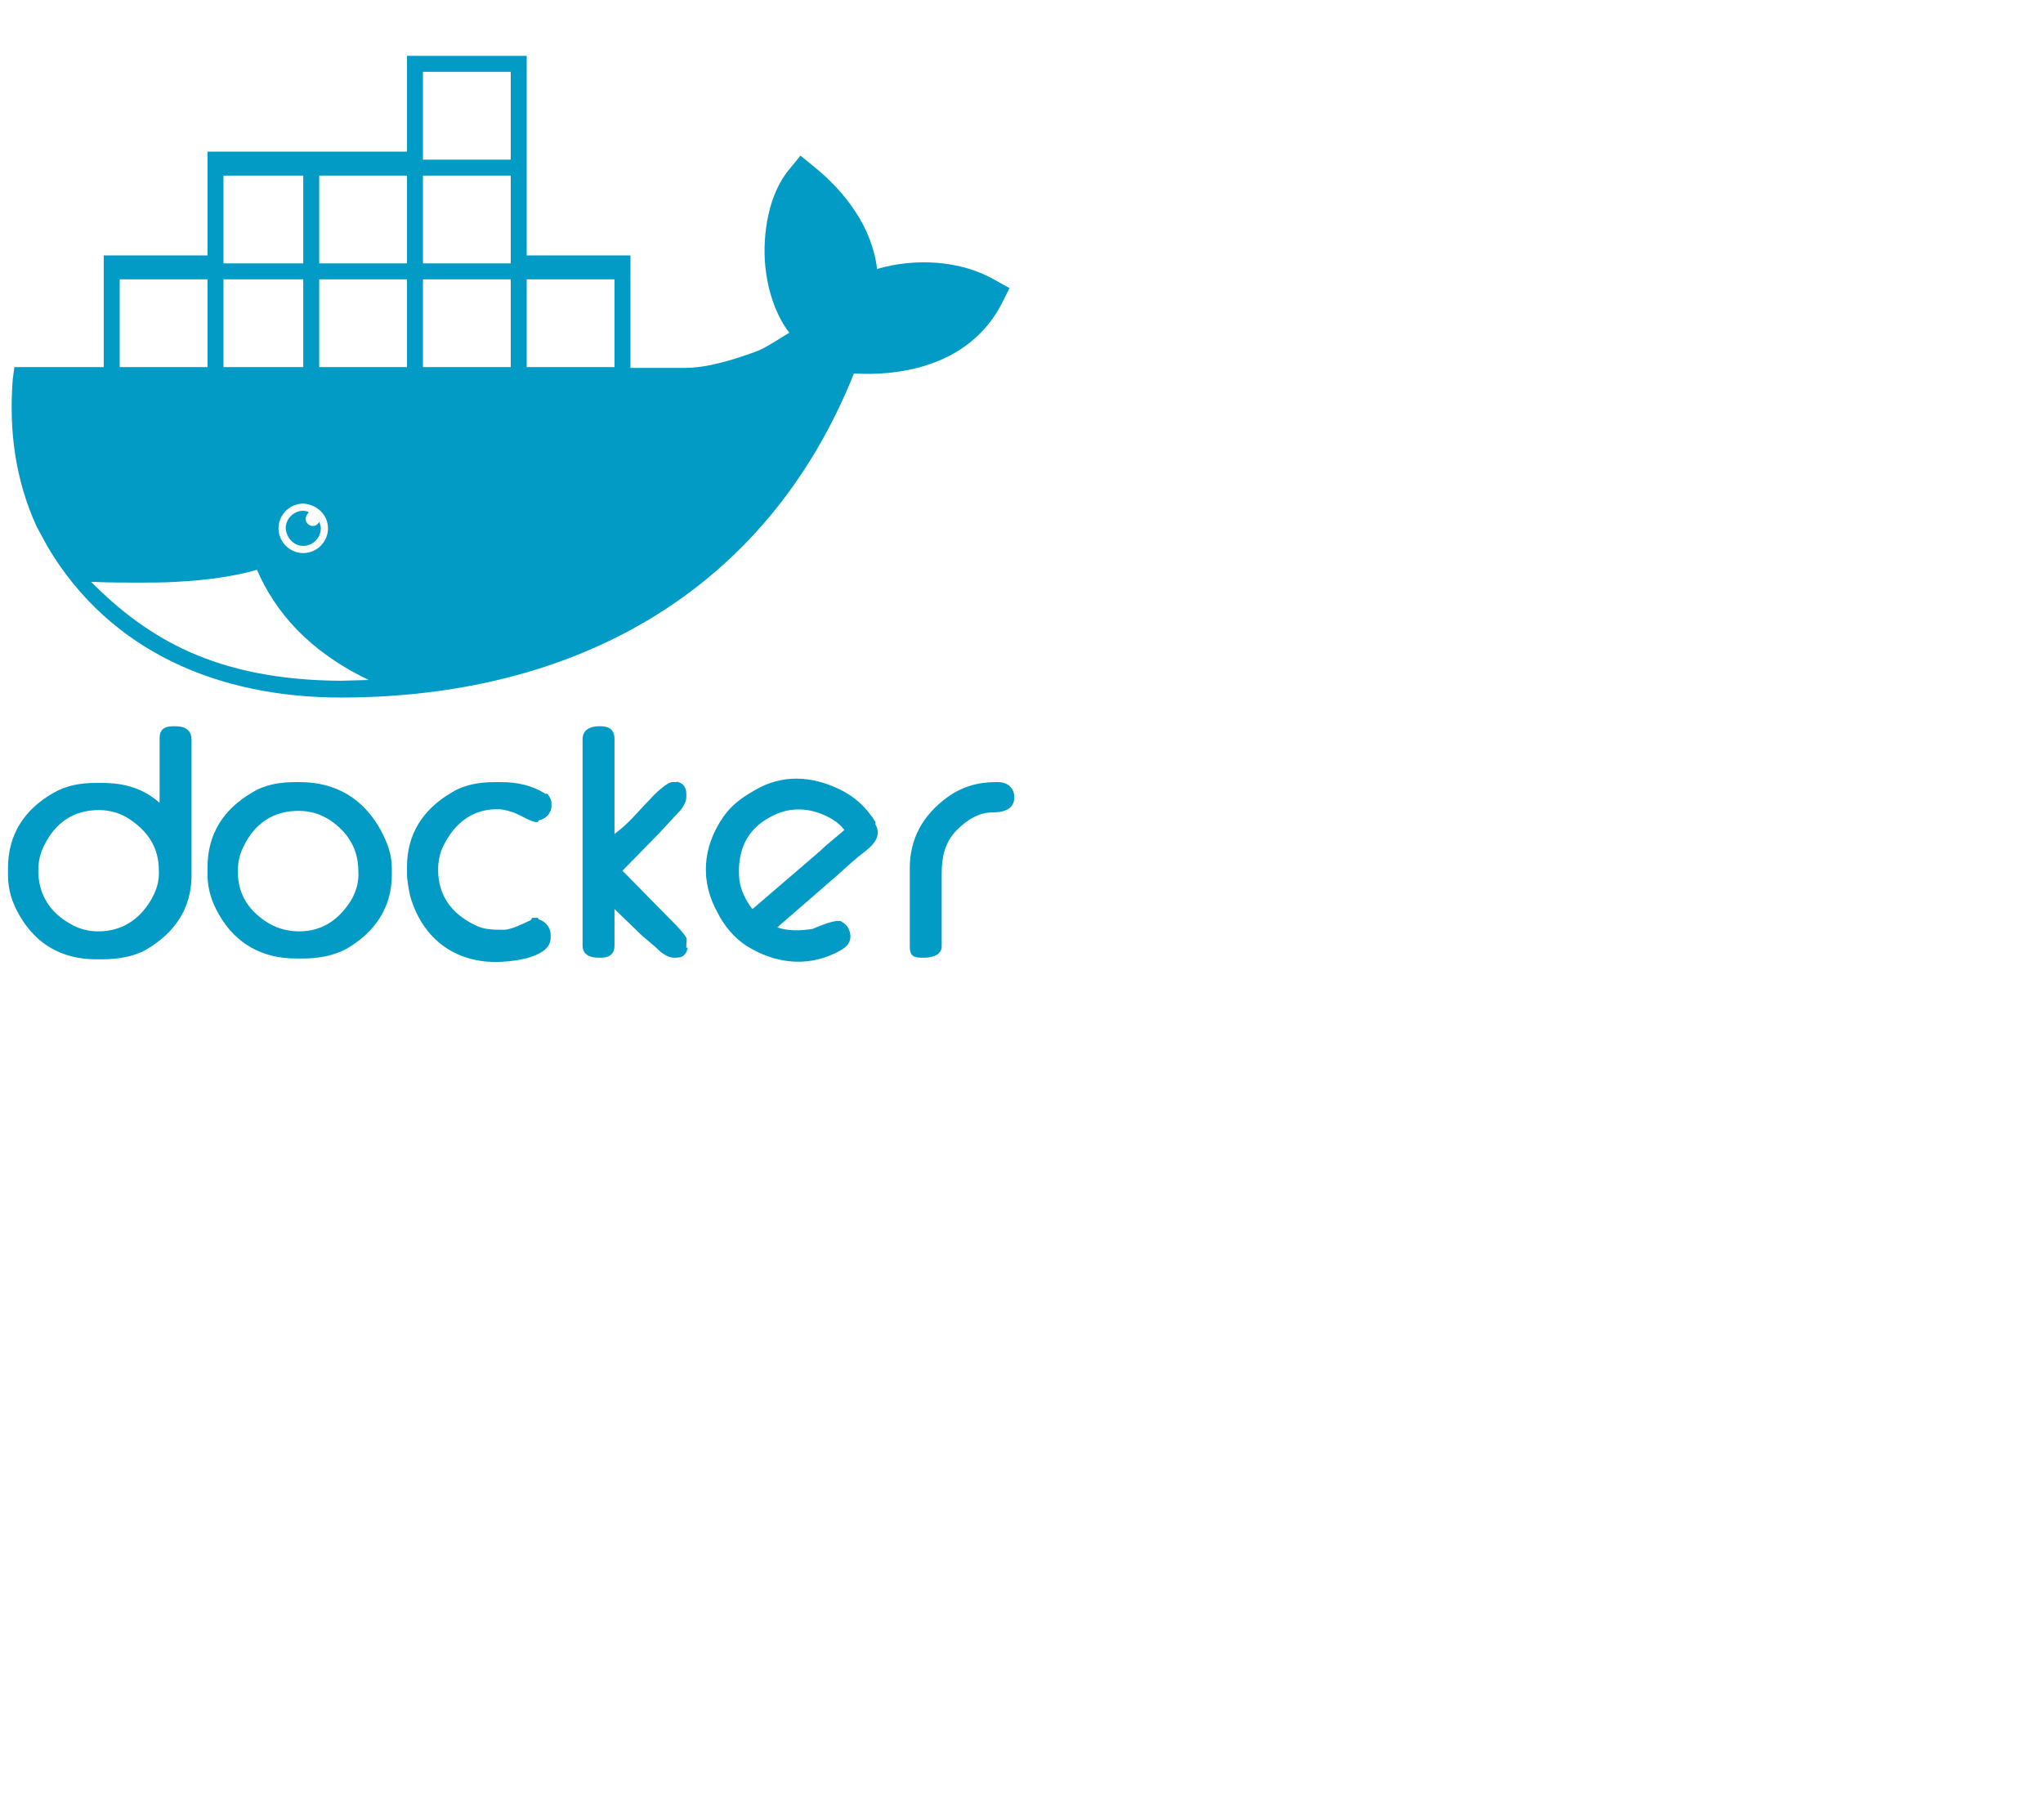
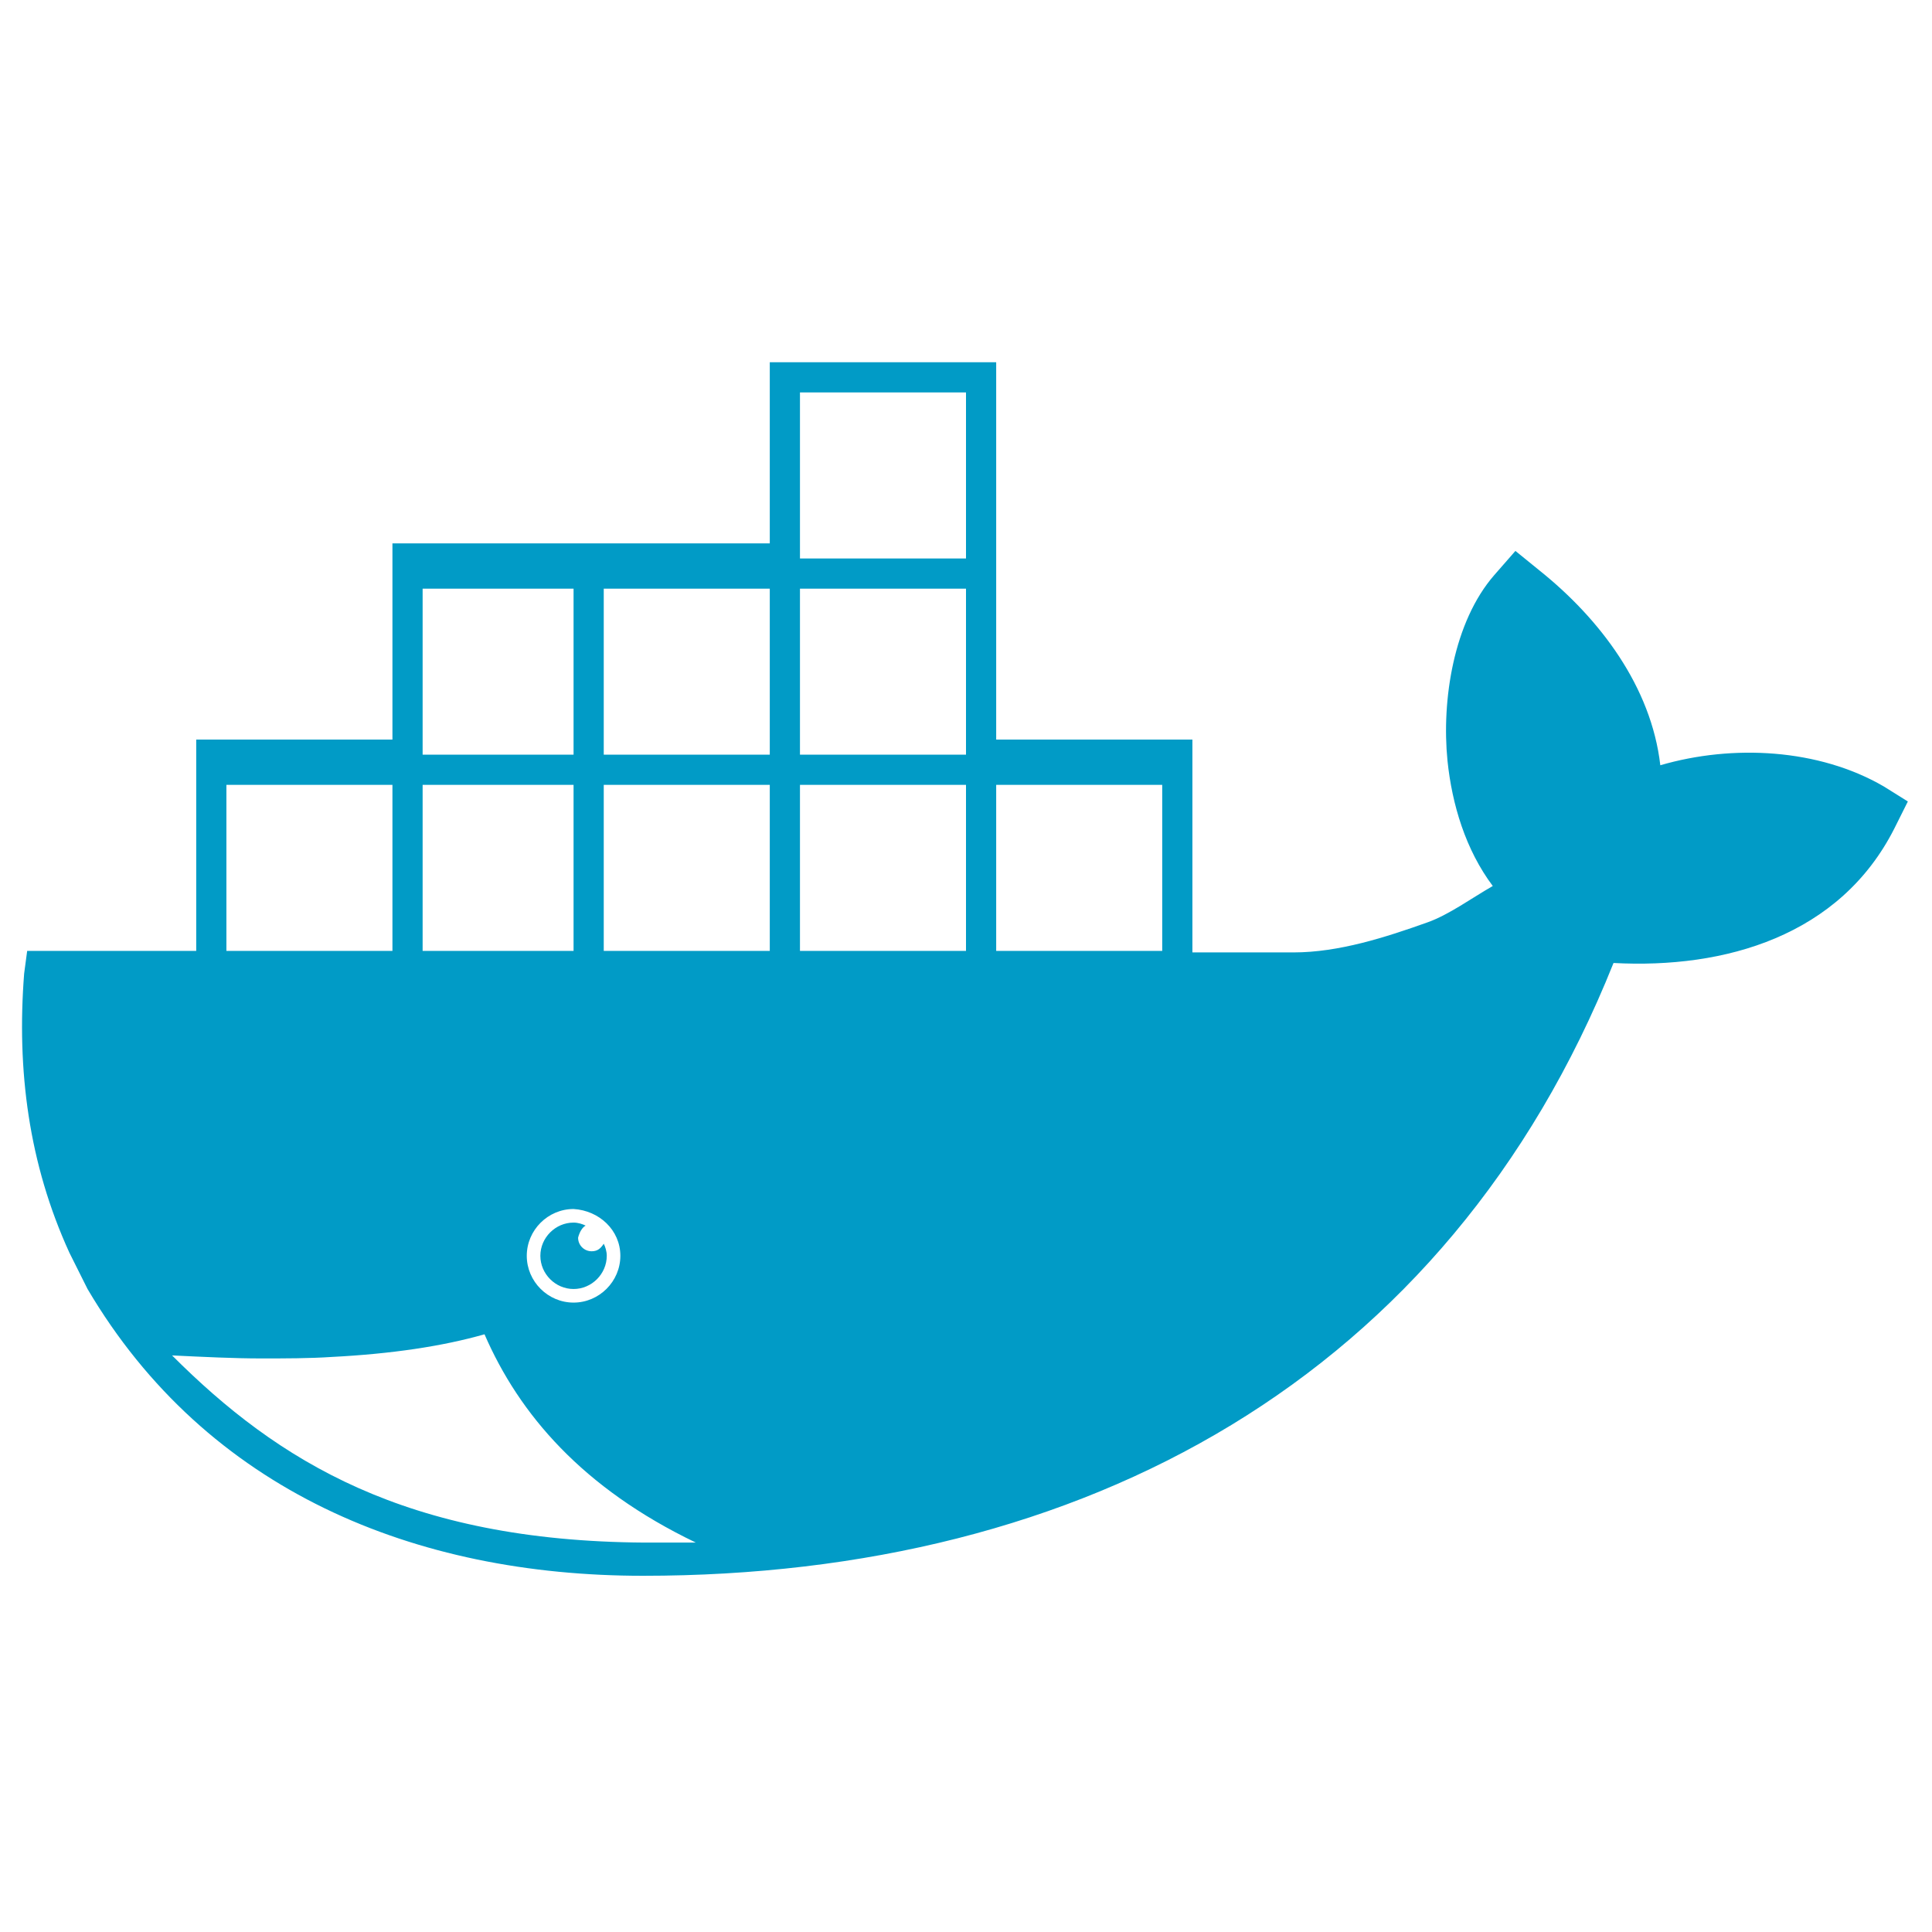
- <svg xmlns="http://www.w3.org/2000/svg" aria-hidden="true" role="img" class="iconify iconify--logos" preserveAspectRatio="xMidYMid meet" viewBox="0 0 256 228">
-   <path d="M86 118.4c0-.3.1-.6 0-.9-.2-.3-.3-.5-.5-.7-.5-.6-1-1.1-1.6-1.7l-5.9-6 4.6-4.7 2.5-2.7c.4-.4.9-1.2.9-1.8v-.4c0-.9-.4-1.4-1.3-1.6l.2.1h-.7c-.6 0-2.3 1.6-2.7 2.1-1.5 1.5-2.5 2.9-4.5 4.4V92.6c0-1.1-.6-1.6-1.7-1.6H75c-1.1 0-2 .5-2 1.6v25.9c0 1.1.9 1.5 2 1.5h.3c1.1 0 1.7-.5 1.7-1.5v-4.6l3 2.9c.9.9 1.8 1.5 2.6 2.3.4.4 1.2.9 1.8.9h.3c1 0 1.3-.5 1.5-1.3l-.2.1v-.4zM125.1 98h-.4c-2.2 0-4.2.6-6 1.9-3 2.2-4.7 5.1-4.7 8.9v9.8c0 1.1.4 1.4 1.5 1.4h.3c1.1 0 2.2-.4 2.2-1.4v-9.2c0-2 .4-3.9 1.9-5.4 1.2-1.2 2.7-2.2 4.4-2.2 1.3 0 2.8-.3 2.8-1.9 0-1.2-.9-1.9-2-1.9zm-15.4 5c-1.1-1.8-2.6-3.2-4.5-4.1-3.5-1.7-7.2-1.9-10.6.1l-.5.3c-1.4.8-2.6 1.8-3.5 3.1-2.6 3.8-2.9 8.1-.6 12.1l.2.4c1 1.7 2.3 3.1 4 4 3.6 2 7.5 2.2 11.1.2l.3-.2c1-.6 1.2-1.6.7-2.6-.2-.4-.6-.7-1-.9h-.2c-.7-.1-2.6.7-3.3 1-1.4.2-3 .3-4.4-.2l7.6-6.6c1.1-1 2.3-2.1 3.5-3 1-.8 2-1.9 1.2-3.3v-.3zm-6.9 3.6l-8.5 7.3c-.3-.3-.5-.7-.7-1-.6-1-1-2.2-1-3.4-.1-3 1-5.5 3.7-7 2-1.2 4.2-1.4 6.4-.6 1.1.4 2.4 1.1 3.1 2.1-1 .9-2.1 1.7-3 2.6zM22 91h-.3c-1.1 0-1.7.4-1.7 1.5v8.1c-2-1.8-4.4-2.5-7.2-2.5H12c-1.9 0-3.7.3-5.4 1.3-3.6 2.1-5.6 5.2-5.6 9.4v.8c0 1.9.5 3.5 1.5 5.2 2.1 3.6 5.4 5.4 9.5 5.4h.8c1.9 0 3.9-.3 5.5-1.2 3.6-2.1 5.7-5.2 5.7-9.3v-17c0-1.3-.9-1.7-2-1.7zm-3.1 21.8c-1.5 2.5-3.7 3.9-6.6 3.9-1.2 0-2.4-.3-3.4-.9-2.6-1.4-4.1-3.7-4.1-6.7 0-1.1.2-2.1.7-3.1 1.4-2.9 3.7-4.5 6.9-4.5 1.6 0 3 .5 4.2 1.4 2.1 1.5 3.3 3.5 3.3 6.1.1 1.4-.3 2.6-1 3.8zM37.6 98H37c-1.9 0-3.8.3-5.4 1.3-3.6 2.1-5.6 5.2-5.6 9.4v.8c0 1.9.5 3.5 1.5 5.2 2.1 3.6 5.4 5.4 9.6 5.4h.8c1.9 0 3.8-.3 5.5-1.2 3.6-2.1 5.7-5.2 5.7-9.3v-.8c0-1.8-.6-3.3-1.4-4.8-2.2-4-5.7-6-10.1-6zm6.4 14.8c-1.5 2.4-3.6 3.9-6.5 3.9-1.3 0-2.6-.3-3.8-1-2.5-1.5-3.9-3.6-3.9-6.5 0-1.1.2-2.1.7-3.1 1.4-2.9 3.7-4.5 6.9-4.5 1.5 0 2.8.4 4 1.2 2.2 1.5 3.5 3.6 3.5 6.3.1 1.2-.2 2.5-.9 3.7zm24.5-13.4l-.1.1c-1.7-1.1-3.6-1.5-5.6-1.5H62c-1.9 0-3.8.3-5.4 1.3-3.6 2.1-5.6 5.2-5.6 9.3v.8c0 1 .2 1.9.4 2.9 1.6 5.5 5.9 8.6 11.7 8.2 1.6-.1 5.9-.6 5.9-3v-.4c0-.9-.7-1.7-1.5-1.9l-.1-.2h-.7l-.2.3c-.9.4-2.4 1.2-3.4 1.2-1.2 0-2.5 0-3.6-.6-2.9-1.4-4.6-3.7-4.6-6.9 0-1.1.2-2.1.7-3.1 1.4-2.8 3.7-4.6 6.9-4.5.6 0 1.7.3 2.3.6.5.2 1.8 1 2.4 1h.2l.1-.2c.9-.2 1.6-.9 1.6-1.8v-.4c0-.4-.2-.7-.4-1l-.2-.2zM5.8 68.2l.1.2c7.9 13.4 21.7 19 36.8 19 29.2 0 53.3-13.1 64.3-40.6 7.4.4 15-1.8 18.6-8.9l.9-1.8-1.8-1c-4.3-2.5-10-2.8-14.8-1.4-.6-5.2-4-9.7-8-12.9l-1.6-1.3-1.3 1.6c-2.7 3.1-3.5 8.3-3.1 12.3.3 2.9 1.2 5.9 3 8.3-1.4.8-2.9 1.9-4.3 2.4-2.8 1-5.9 2-8.9 2H79V32H66V7H51v12H26v13H13v14H1.8l-.2 1.5c-.5 6.4.3 12.6 3 18.5l1.2 2.2zM66 35h11v11H66V35zM53 9h11v11H53V9zm0 13h11v11H53V22zm0 13h11v11H53V35zM40 22h11v11H40V22zm0 13h11v11H40V35zm1.1 31.2c0 1.7-1.4 3.1-3.1 3.1-1.7 0-3.1-1.4-3.1-3.1 0-1.7 1.4-3.1 3.1-3.1 1.7.1 3.1 1.4 3.1 3.1zM28 22h10v11H28V22zm0 13h10v11H28V35zm-13 0h11v11H15V35zm2.4 38c1.6 0 3.2 0 4.7-.1 3.9-.2 7.3-.7 10.1-1.5 2.3 5.3 6.5 10.2 14 13.8l-3.5.1c-15.8-.1-24.3-5.4-31.3-12.4 2.1.1 4.1.1 6 .1zM38 68.4c1.2 0 2.2-1 2.2-2.2 0-.3-.1-.6-.2-.8-.2.3-.4.5-.8.5-.5 0-.9-.4-.9-.9 0-.3.2-.6.4-.8-.1-.1-.4-.2-.7-.2-1.2 0-2.2 1-2.2 2.2.1 1.2 1 2.2 2.2 2.2z" fill="#019BC6" />
+ <svg xmlns="http://www.w3.org/2000/svg" aria-hidden="true" role="img" class="iconify iconify--logos" preserveAspectRatio="xMidYMid meet" viewBox="0 0 128 128">
+   <path d="M124.8 52.1c-4.3-2.5-10-2.8-14.8-1.4-.6-5.2-4-9.7-8-12.9l-1.6-1.3-1.4 1.6c-2.7 3.1-3.5 8.3-3.1 12.3.3 2.9 1.2 5.9 3 8.3-1.4.8-2.9 1.9-4.3 2.4-2.8 1-5.9 2-8.9 2H79V49H66V24H51v12H26v13H13v14H1.8l-.2 1.5c-.5 6.4.3 12.6 3 18.5l1.1 2.2.1.2c7.9 13.4 21.7 19 36.8 19 29.2 0 53.3-13.1 64.3-40.6 7.4.4 15-1.8 18.6-8.9l.9-1.8-1.6-1zM28 39h10v11H28V39zm13.1 44.2c0 1.7-1.4 3.1-3.1 3.1-1.7 0-3.1-1.4-3.1-3.1 0-1.7 1.4-3.1 3.1-3.1 1.7.1 3.1 1.4 3.1 3.1zM28 52h10v11H28V52zm-13 0h11v11H15V52zm27.7 50.2c-15.8-.1-24.3-5.4-31.3-12.4 2.1.1 4.1.2 5.9.2 1.6 0 3.2 0 4.7-.1 3.9-.2 7.3-.7 10.1-1.5 2.3 5.3 6.5 10.2 14 13.8h-3.4zM51 63H40V52h11v11zm0-13H40V39h11v11zm13 13H53V52h11v11zm0-13H53V39h11v11zm0-13H53V26h11v11zm13 26H66V52h11v11zM38.8 81.2c-.2-.1-.5-.2-.8-.2-1.2 0-2.2 1-2.2 2.2 0 1.2 1 2.2 2.2 2.2s2.2-1 2.2-2.2c0-.3-.1-.6-.2-.8-.2.3-.4.5-.8.5-.5 0-.9-.4-.9-.9.1-.4.3-.7.5-.8z" fill="#019BC6" />
</svg>
